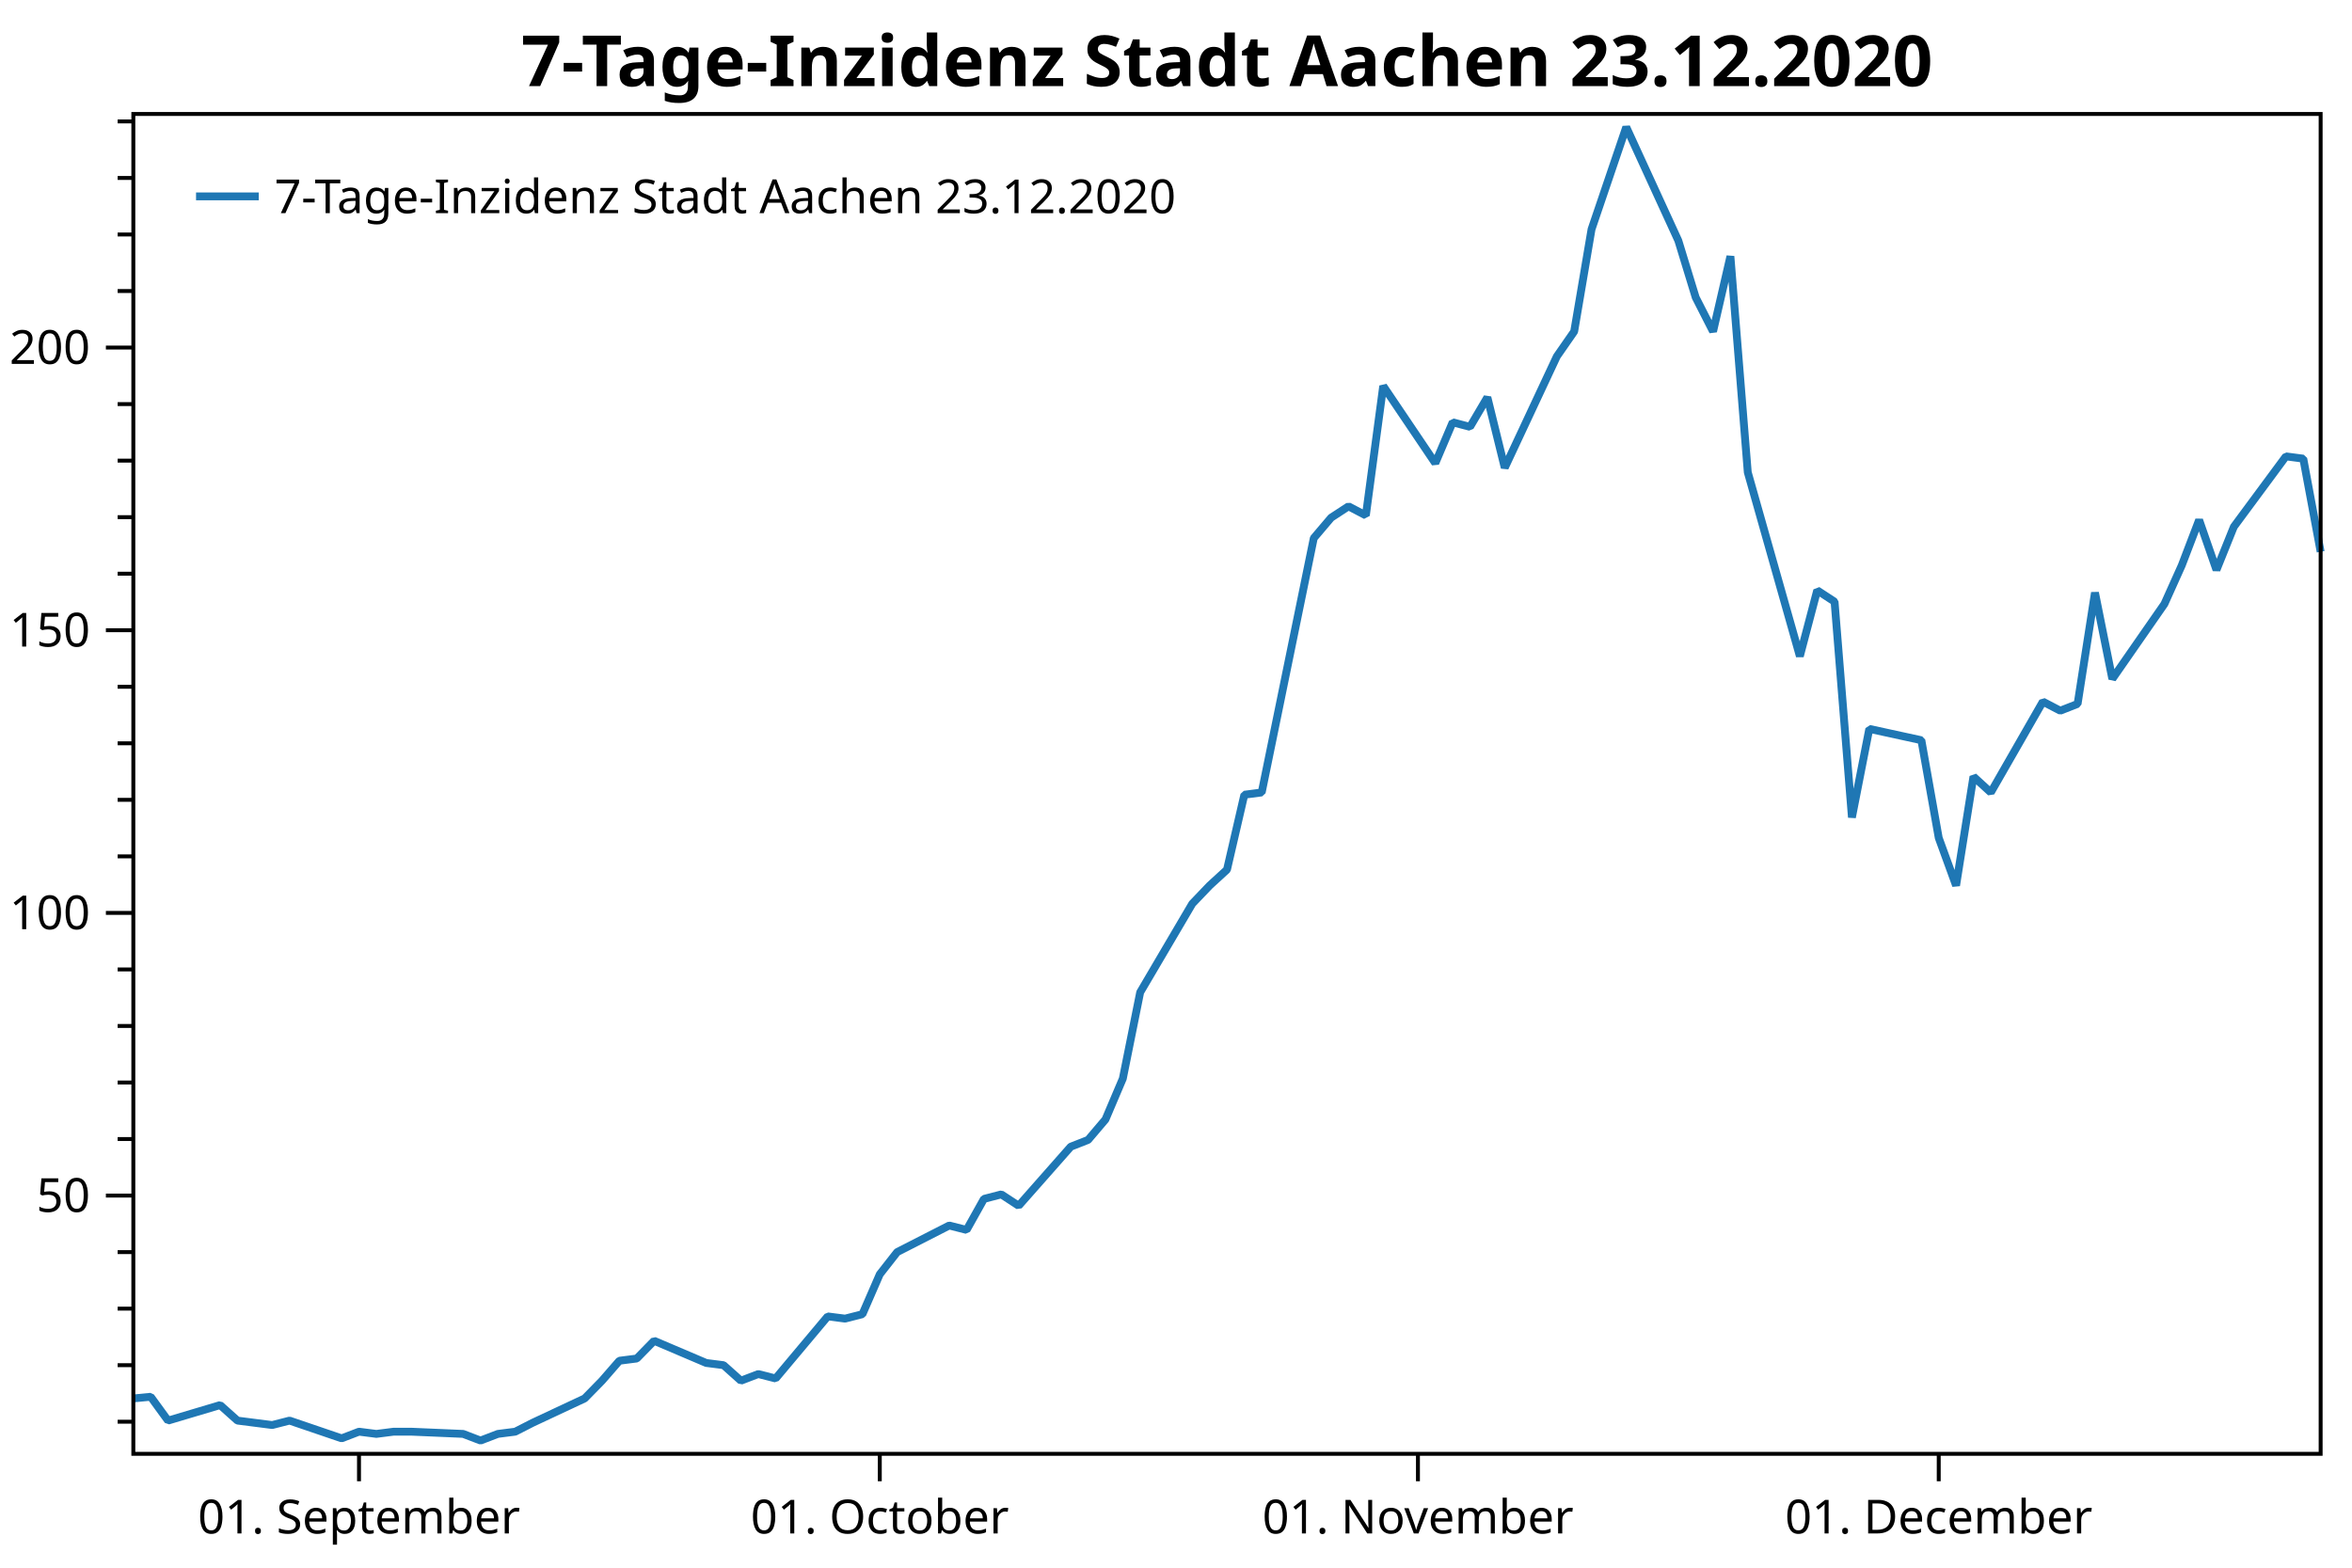
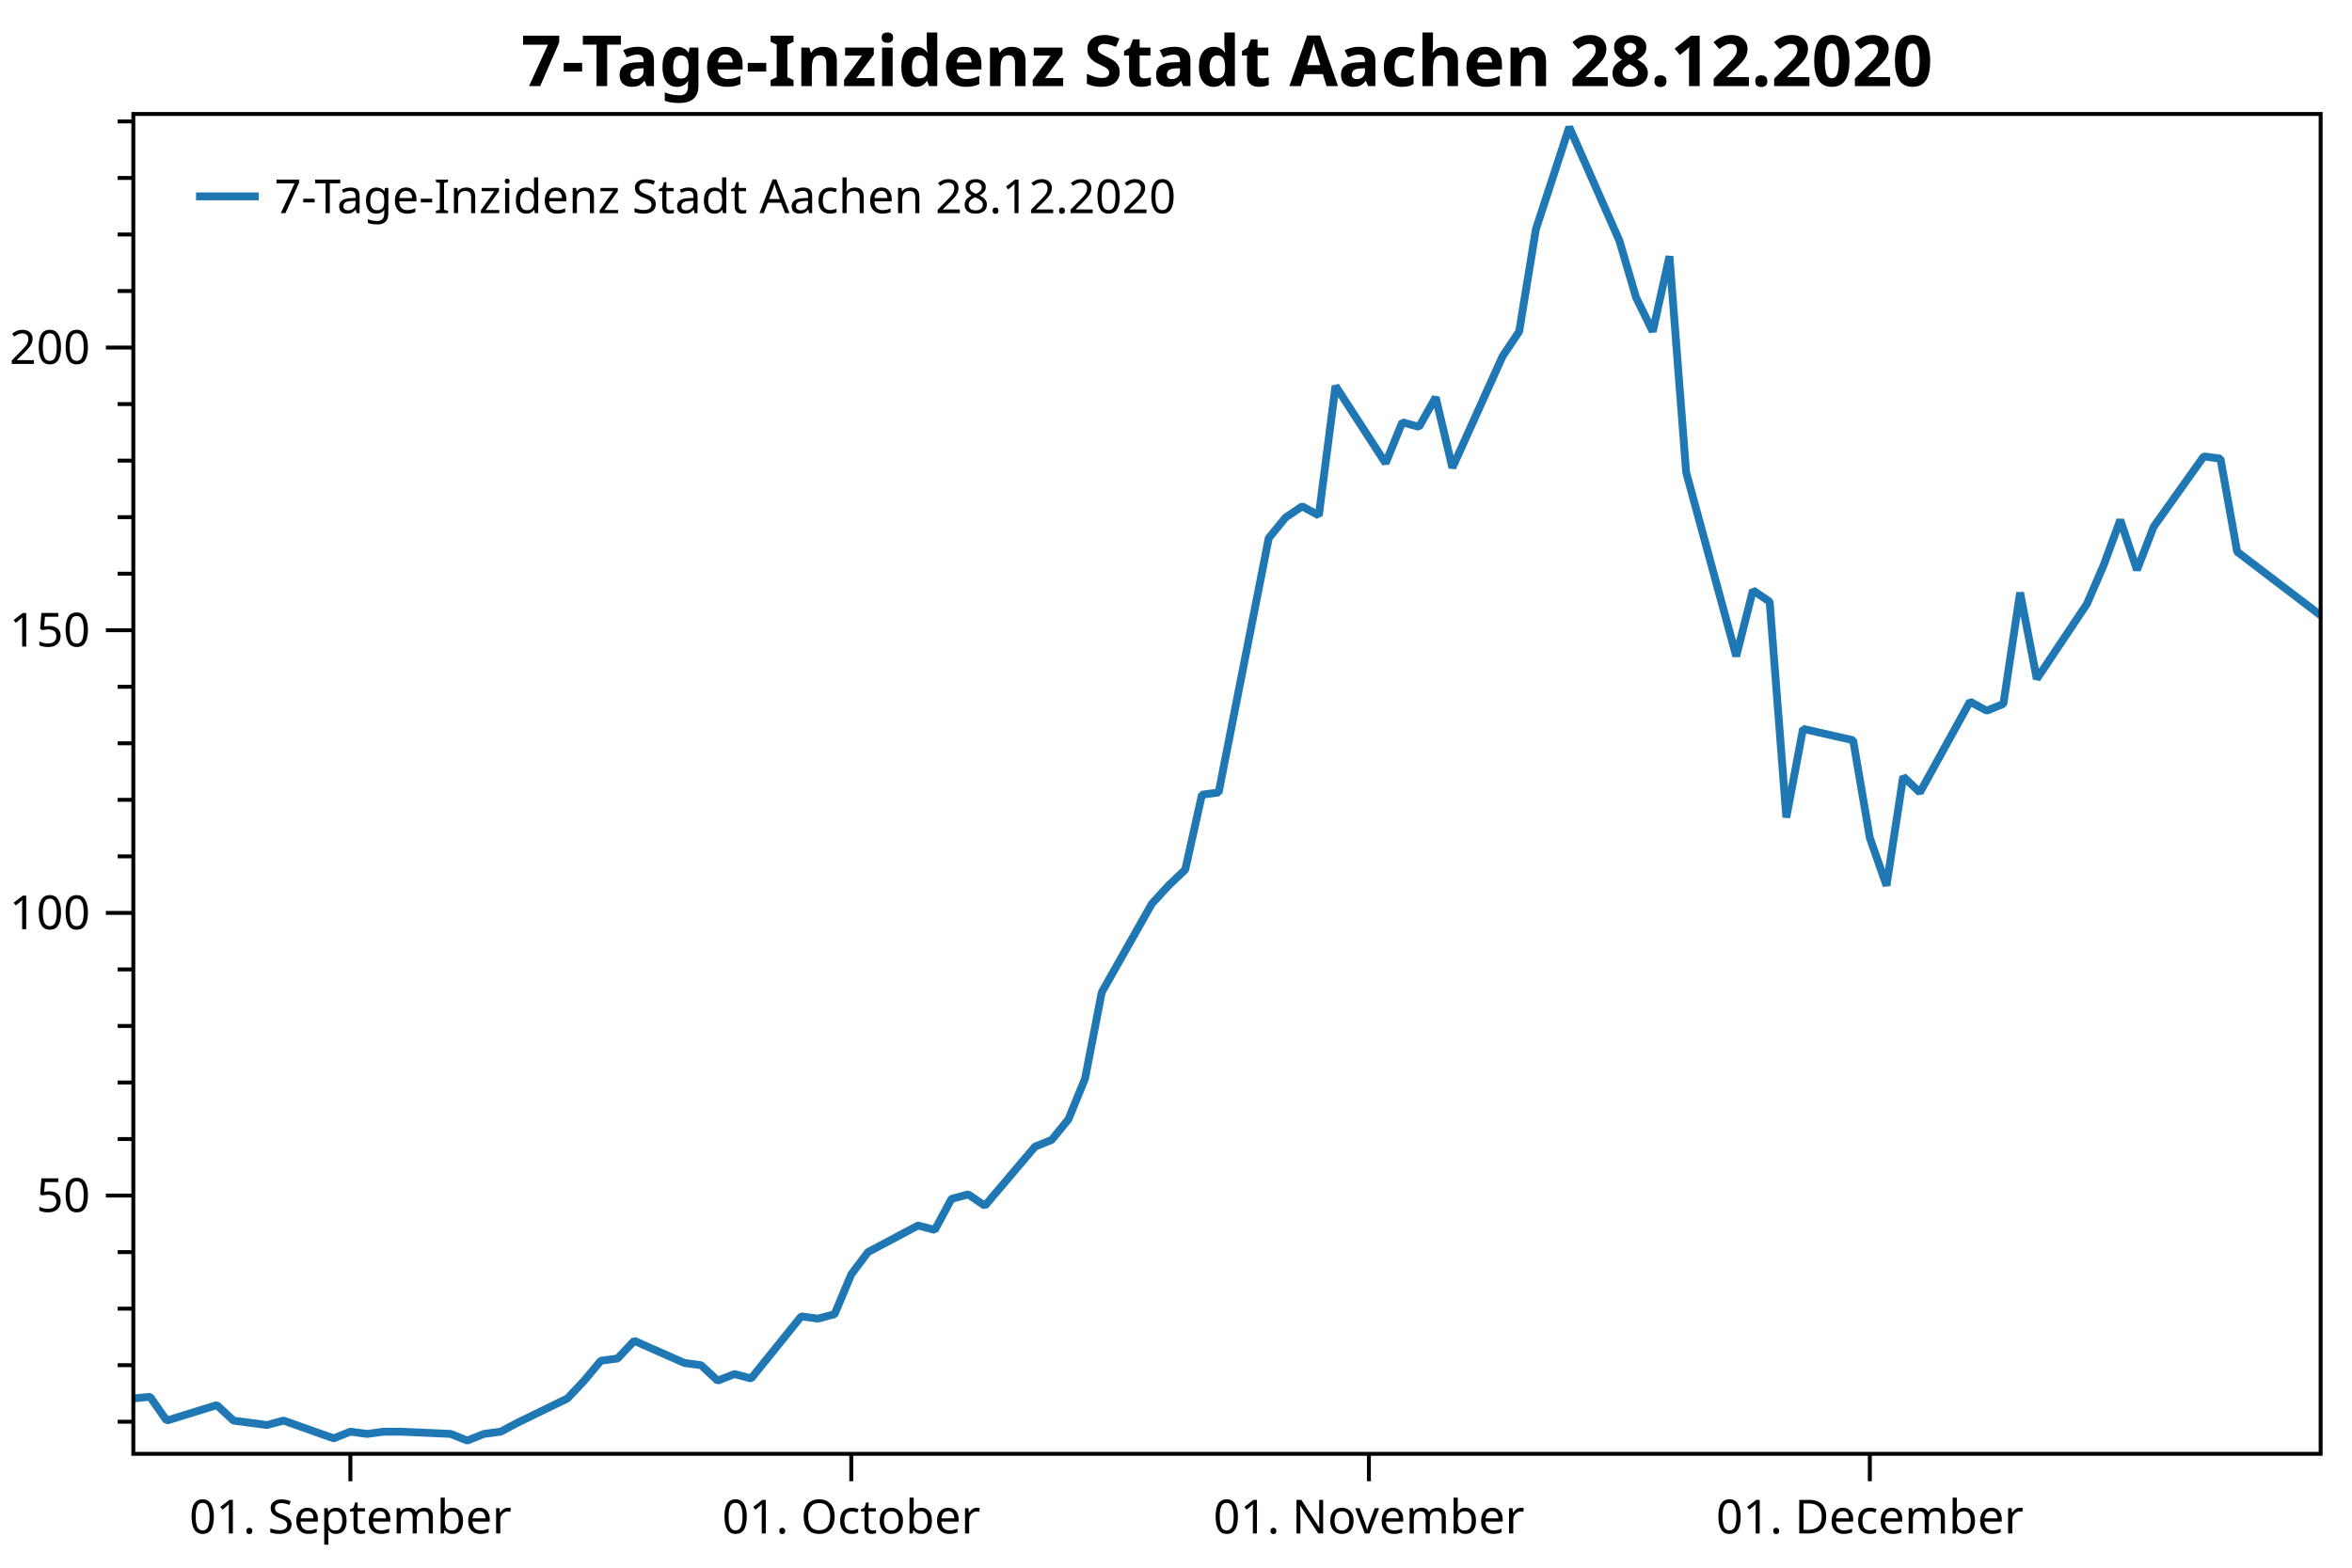
<svg xmlns="http://www.w3.org/2000/svg" width="600" height="400" version="1.1">
  <rect x="0" y="0" width="600" height="400" style="fill:rgb(255,255,255);stroke:none;" />
  <polyline points="34.012,362.754 30.012,362.754" style="fill:none;stroke:black;stroke-width:1" />
  <polyline points="34.012,348.329 30.012,348.329" style="fill:none;stroke:black;stroke-width:1" />
  <polyline points="34.012,333.904 30.012,333.904" style="fill:none;stroke:black;stroke-width:1" />
  <polyline points="34.012,319.479 30.012,319.479" style="fill:none;stroke:black;stroke-width:1" />
  <polyline points="34.012,290.629 30.012,290.629" style="fill:none;stroke:black;stroke-width:1" />
  <polyline points="34.012,276.204 30.012,276.204" style="fill:none;stroke:black;stroke-width:1" />
  <polyline points="34.012,261.779 30.012,261.779" style="fill:none;stroke:black;stroke-width:1" />
  <polyline points="34.012,247.354 30.012,247.354" style="fill:none;stroke:black;stroke-width:1" />
  <polyline points="34.012,218.504 30.012,218.504" style="fill:none;stroke:black;stroke-width:1" />
  <polyline points="34.012,204.079 30.012,204.079" style="fill:none;stroke:black;stroke-width:1" />
  <polyline points="34.012,189.654 30.012,189.654" style="fill:none;stroke:black;stroke-width:1" />
  <polyline points="34.012,175.23 30.012,175.23" style="fill:none;stroke:black;stroke-width:1" />
  <polyline points="34.012,146.38 30.012,146.38" style="fill:none;stroke:black;stroke-width:1" />
  <polyline points="34.012,131.955 30.012,131.955" style="fill:none;stroke:black;stroke-width:1" />
  <polyline points="34.012,117.53 30.012,117.53" style="fill:none;stroke:black;stroke-width:1" />
  <polyline points="34.012,103.105 30.012,103.105" style="fill:none;stroke:black;stroke-width:1" />
  <polyline points="34.012,74.255 30.012,74.255" style="fill:none;stroke:black;stroke-width:1" />
  <polyline points="34.012,59.83 30.012,59.83" style="fill:none;stroke:black;stroke-width:1" />
  <polyline points="34.012,45.405 30.012,45.405" style="fill:none;stroke:black;stroke-width:1" />
  <polyline points="34.012,30.98 30.012,30.98" style="fill:none;stroke:black;stroke-width:1" />
  <text dominant-baseline="middle" text-anchor="end" transform="translate(23.012,305.0541)" font-family="Segoe UI" font-size="12" font-weight="400" fill="black">50</text>
  <text dominant-baseline="middle" text-anchor="end" transform="translate(23.012,232.9293)" font-family="Segoe UI" font-size="12" font-weight="400" fill="black">100</text>
  <text dominant-baseline="middle" text-anchor="end" transform="translate(23.012,160.8045)" font-family="Segoe UI" font-size="12" font-weight="400" fill="black">150</text>
  <text dominant-baseline="middle" text-anchor="end" transform="translate(23.012,88.6798)" font-family="Segoe UI" font-size="12" font-weight="400" fill="black">200</text>
  <polyline points="34.012,305.054 27.012,305.054" style="fill:none;stroke:black;stroke-width:1" />
  <polyline points="34.012,232.929 27.012,232.929" style="fill:none;stroke:black;stroke-width:1" />
  <polyline points="34.012,160.804 27.012,160.804" style="fill:none;stroke:black;stroke-width:1" />
  <polyline points="34.012,88.68 27.012,88.68" style="fill:none;stroke:black;stroke-width:1" />
-   <text dominant-baseline="hanging" text-anchor="middle" transform="translate(91.5822,381.947)" font-family="Segoe UI" font-size="12" font-weight="400" fill="black">01. September</text>
-   <text dominant-baseline="hanging" text-anchor="middle" transform="translate(224.4365,381.947)" font-family="Segoe UI" font-size="12" font-weight="400" fill="black">01. October</text>
-   <text dominant-baseline="hanging" text-anchor="middle" transform="translate(361.7192,381.947)" font-family="Segoe UI" font-size="12" font-weight="400" fill="black">01. November</text>
-   <text dominant-baseline="hanging" text-anchor="middle" transform="translate(494.5735,381.947)" font-family="Segoe UI" font-size="12" font-weight="400" fill="black">01. December</text>
-   <polyline points="91.582,370.947 91.582,377.947" style="fill:none;stroke:black;stroke-width:1" />
-   <polyline points="224.436,370.947 224.436,377.947" style="fill:none;stroke:black;stroke-width:1" />
-   <polyline points="361.719,370.947 361.719,377.947" style="fill:none;stroke:black;stroke-width:1" />
-   <polyline points="494.574,370.947 494.574,377.947" style="fill:none;stroke:black;stroke-width:1" />
-   <polyline points="34.012,356.814 38.441,356.39 42.869,362.471 56.154,358.511 60.583,362.471 65.011,363.037 69.44,363.602 73.868,362.471 87.154,366.997 91.582,365.299 96.011,365.865 100.439,365.299 104.868,365.299 118.153,365.865 122.582,367.562 127.01,365.865 131.439,365.299 135.867,363.037 149.152,356.814 153.581,352.289 158.009,347.197 162.438,346.632 166.866,342.106 180.152,347.763 184.58,348.329 189.009,352.289 193.437,350.592 197.866,351.723 211.151,335.884 215.579,336.45 220.008,335.318 224.436,325.136 228.865,319.479 242.15,312.691 246.579,313.822 251.007,305.903 255.436,304.753 259.864,307.65 273.15,292.585 277.578,290.847 282.007,285.632 286.435,275.203 290.864,253.185 304.149,230.589 308.577,225.953 313.006,221.897 317.435,202.777 321.863,202.197 335.148,137.304 339.577,132.089 344.005,129.192 348.434,131.51 352.862,98.483 366.148,118.183 370.576,107.754 375.005,108.913 379.433,101.38 383.862,119.342 397.147,90.951 401.575,84.578 406.004,58.504 414.861,32.431 428.146,61.401 432.575,75.886 437.003,84.578 441.432,65.385 445.86,120.501 459.146,167.433 463.574,150.63 468.003,153.527 472.431,208.571 476.86,185.974 490.145,188.871 494.574,213.786 499.002,225.953 503.43,198.142 507.859,202.197 521.144,179.021 525.573,181.339 530.001,179.601 534.43,151.209 538.858,173.227 552.144,154.107 556.572,144.257 561.001,132.668 565.429,145.416 569.858,134.407 583.143,116.445 587.572,117.024 592,140.78" style="fill:none;stroke:rgb(31,119,180);stroke-width:2;stroke-linejoin:bevel" />
-   <text dominant-baseline="hanging" text-anchor="middle" transform="translate(313.006,8)" font-family="Segoe UI" font-size="18" font-weight="700" fill="black">7-Tage-Inzidenz Stadt Aachen 23.12.2020</text>
+   <text dominant-baseline="hanging" text-anchor="middle" transform="translate(89.3849,381.947)" font-family="Segoe UI" font-size="12" font-weight="400" fill="black">01. September</text>
+   <text dominant-baseline="hanging" text-anchor="middle" transform="translate(217.1684,381.947)" font-family="Segoe UI" font-size="12" font-weight="400" fill="black">01. October</text>
+   <text dominant-baseline="hanging" text-anchor="middle" transform="translate(349.2113,381.947)" font-family="Segoe UI" font-size="12" font-weight="400" fill="black">01. November</text>
+   <text dominant-baseline="hanging" text-anchor="middle" transform="translate(476.9948,381.947)" font-family="Segoe UI" font-size="12" font-weight="400" fill="black">01. December</text>
+   <polyline points="89.385,370.947 89.385,377.947" style="fill:none;stroke:black;stroke-width:1" />
+   <polyline points="217.168,370.947 217.168,377.947" style="fill:none;stroke:black;stroke-width:1" />
+   <polyline points="349.211,370.947 349.211,377.947" style="fill:none;stroke:black;stroke-width:1" />
+   <polyline points="476.995,370.947 476.995,377.947" style="fill:none;stroke:black;stroke-width:1" />
+   <polyline points="34.012,356.814 38.272,356.39 42.531,362.471 55.309,358.511 59.569,362.471 63.828,363.037 68.088,363.602 72.347,362.471 85.125,366.997 89.385,365.299 93.644,365.865 97.904,365.299 102.163,365.299 114.942,365.865 119.201,367.562 123.46,365.865 127.72,365.299 131.979,363.037 144.758,356.814 149.017,352.289 153.277,347.197 157.536,346.632 161.796,342.106 174.574,347.763 178.833,348.329 183.093,352.289 187.352,350.592 191.612,351.723 204.39,335.884 208.649,336.45 212.909,335.318 217.168,325.136 221.428,319.479 234.206,312.691 238.466,313.822 242.725,305.903 246.984,304.753 251.244,307.65 264.022,292.585 268.282,290.847 272.541,285.632 276.801,275.203 281.06,253.185 293.839,230.589 298.098,225.953 302.357,221.897 306.617,202.777 310.876,202.197 323.655,137.304 327.914,132.089 332.173,129.192 336.433,131.51 340.692,98.483 353.471,118.183 357.73,107.754 361.99,108.913 366.249,101.38 370.509,119.342 383.287,90.951 387.546,84.578 391.806,58.504 400.325,32.431 413.103,61.401 417.363,75.886 421.622,84.578 425.881,65.385 430.141,120.501 442.919,167.433 447.179,150.63 451.438,153.527 455.698,208.571 459.957,185.974 472.735,188.871 476.995,213.786 481.254,225.953 485.514,198.142 489.773,202.197 502.551,179.021 506.811,181.339 511.07,179.601 515.33,151.209 519.589,173.227 532.368,154.107 536.627,144.257 540.887,132.668 545.146,145.416 549.405,134.407 562.184,116.445 566.443,117.024 570.703,140.78 592,157.004" style="fill:none;stroke:rgb(31,119,180);stroke-width:2;stroke-linejoin:bevel" />
+   <text dominant-baseline="hanging" text-anchor="middle" transform="translate(313.006,8)" font-family="Segoe UI" font-size="18" font-weight="700" fill="black">7-Tage-Inzidenz Stadt Aachen 28.12.2020</text>
  <polygon points="34.012,29.079 592,29.079 592,370.947 34.012,370.947" style="fill:none;stroke:black;stroke-width:1" />
  <polygon points="42.012,37.08 247.014,37.08 247.014,63.133 42.012,63.133" style="fill:none;stroke:none;" />
-   <text dominant-baseline="hanging" text-anchor="start" transform="translate(70.012,45.0795)" font-family="Segoe UI" font-size="12" font-weight="400" fill="black">7-Tage-Inzidenz Stadt Aachen 23.12.2020</text>
+   <text dominant-baseline="hanging" text-anchor="start" transform="translate(70.012,45.0795)" font-family="Segoe UI" font-size="12" font-weight="400" fill="black">7-Tage-Inzidenz Stadt Aachen 28.12.2020</text>
  <polyline points="50.012,50.106 66.012,50.106" style="fill:none;stroke:rgb(31,119,180);stroke-width:2" />
</svg>
